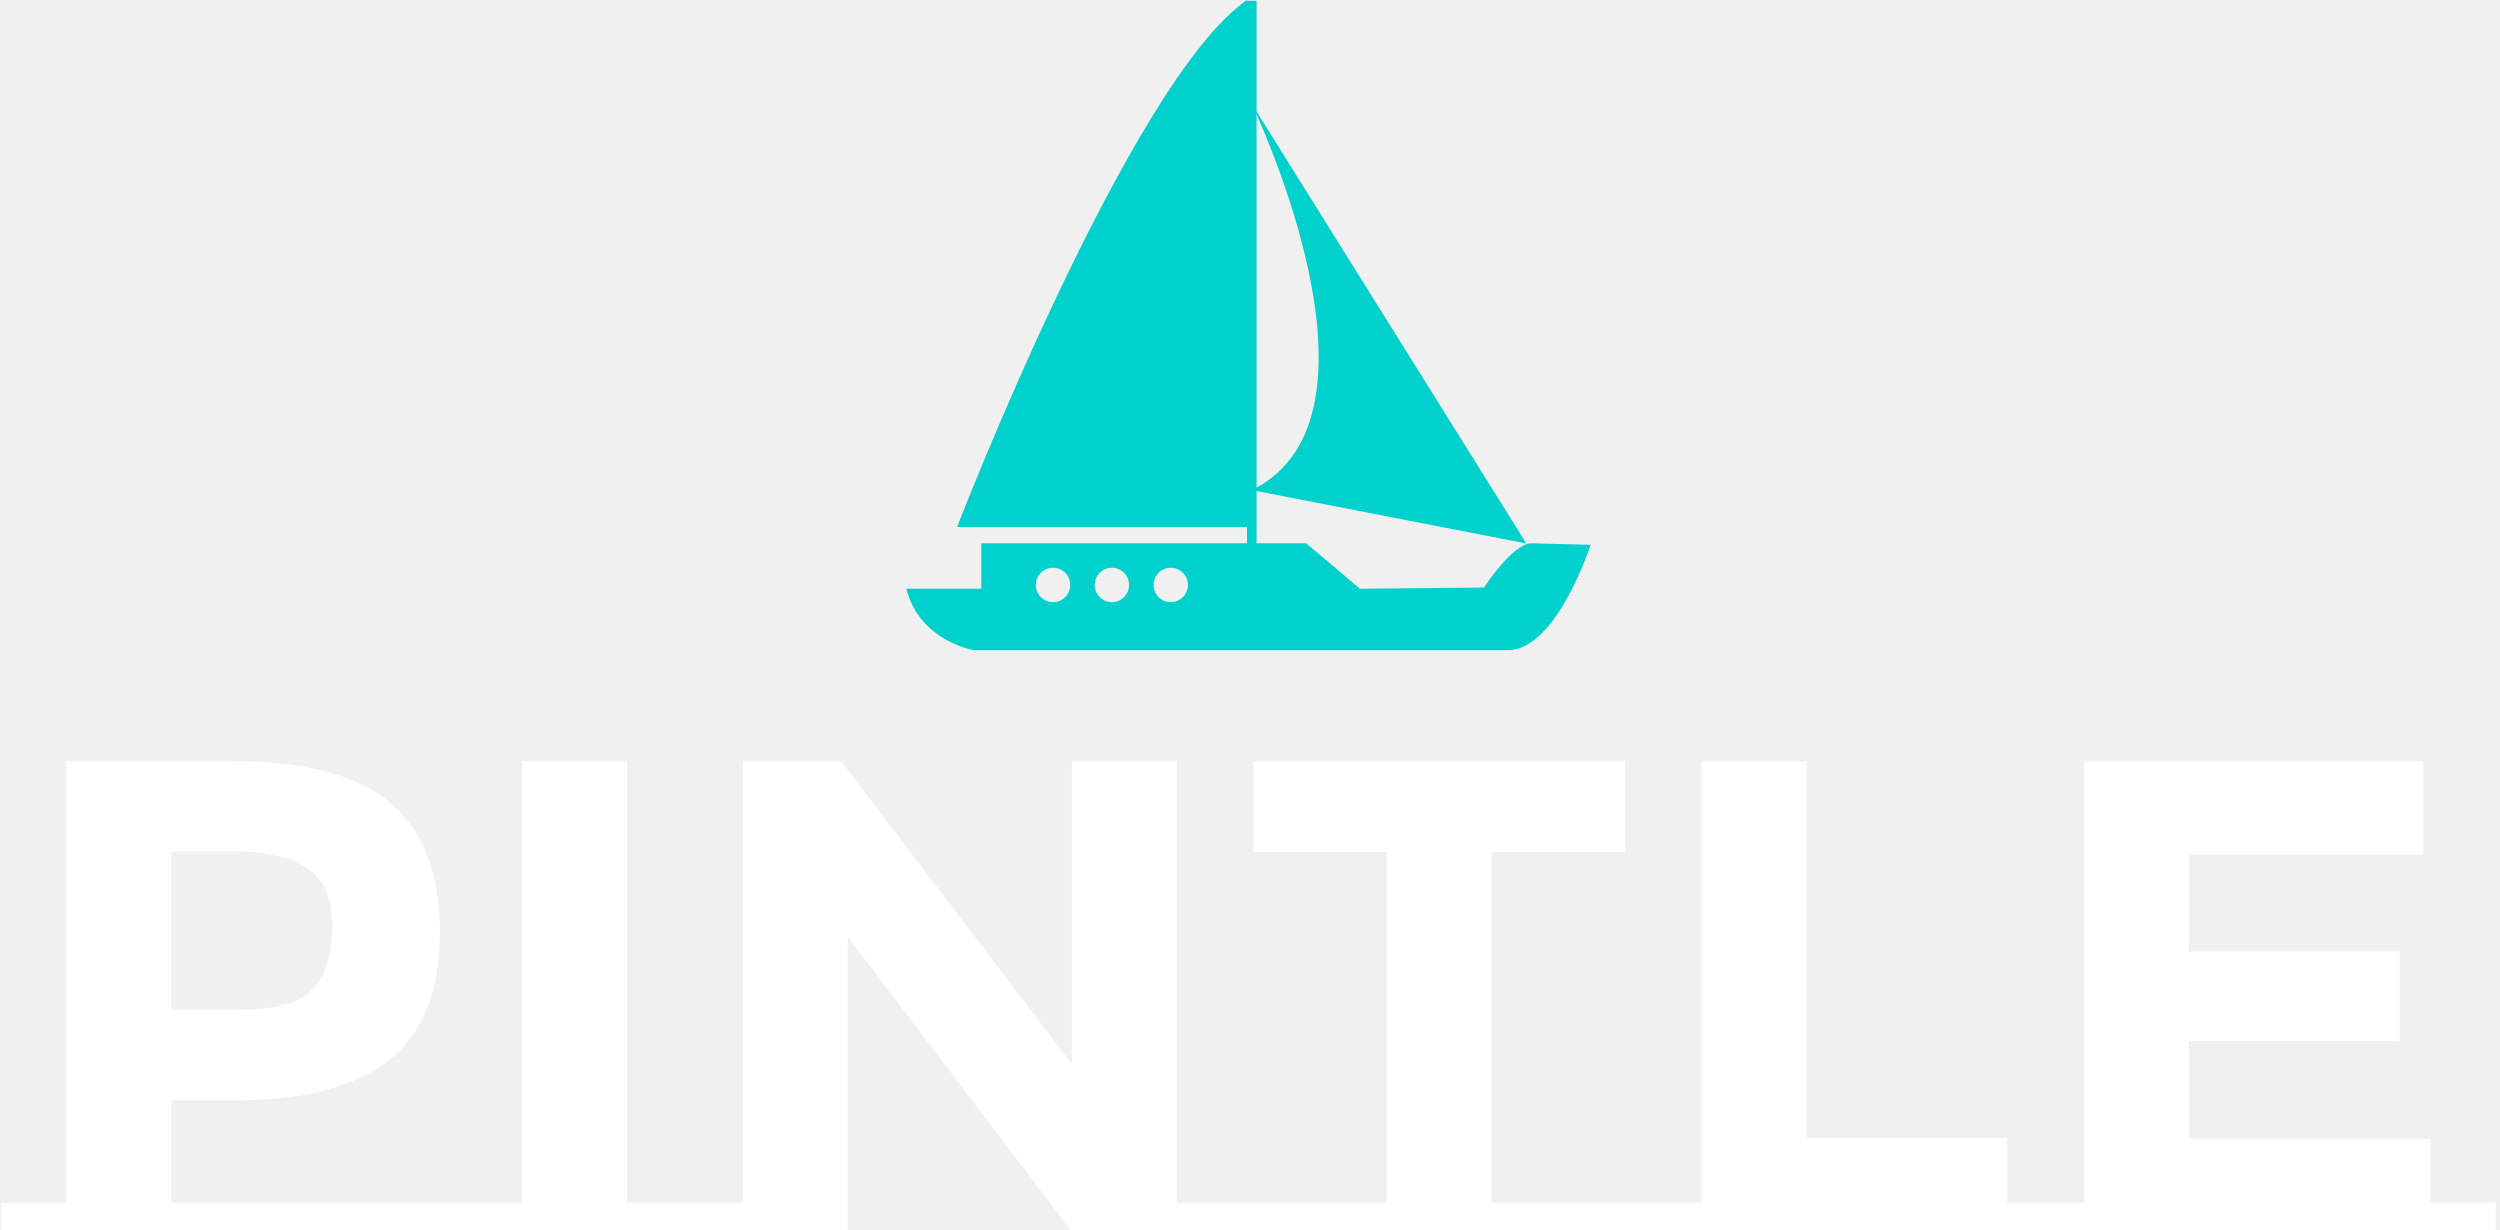
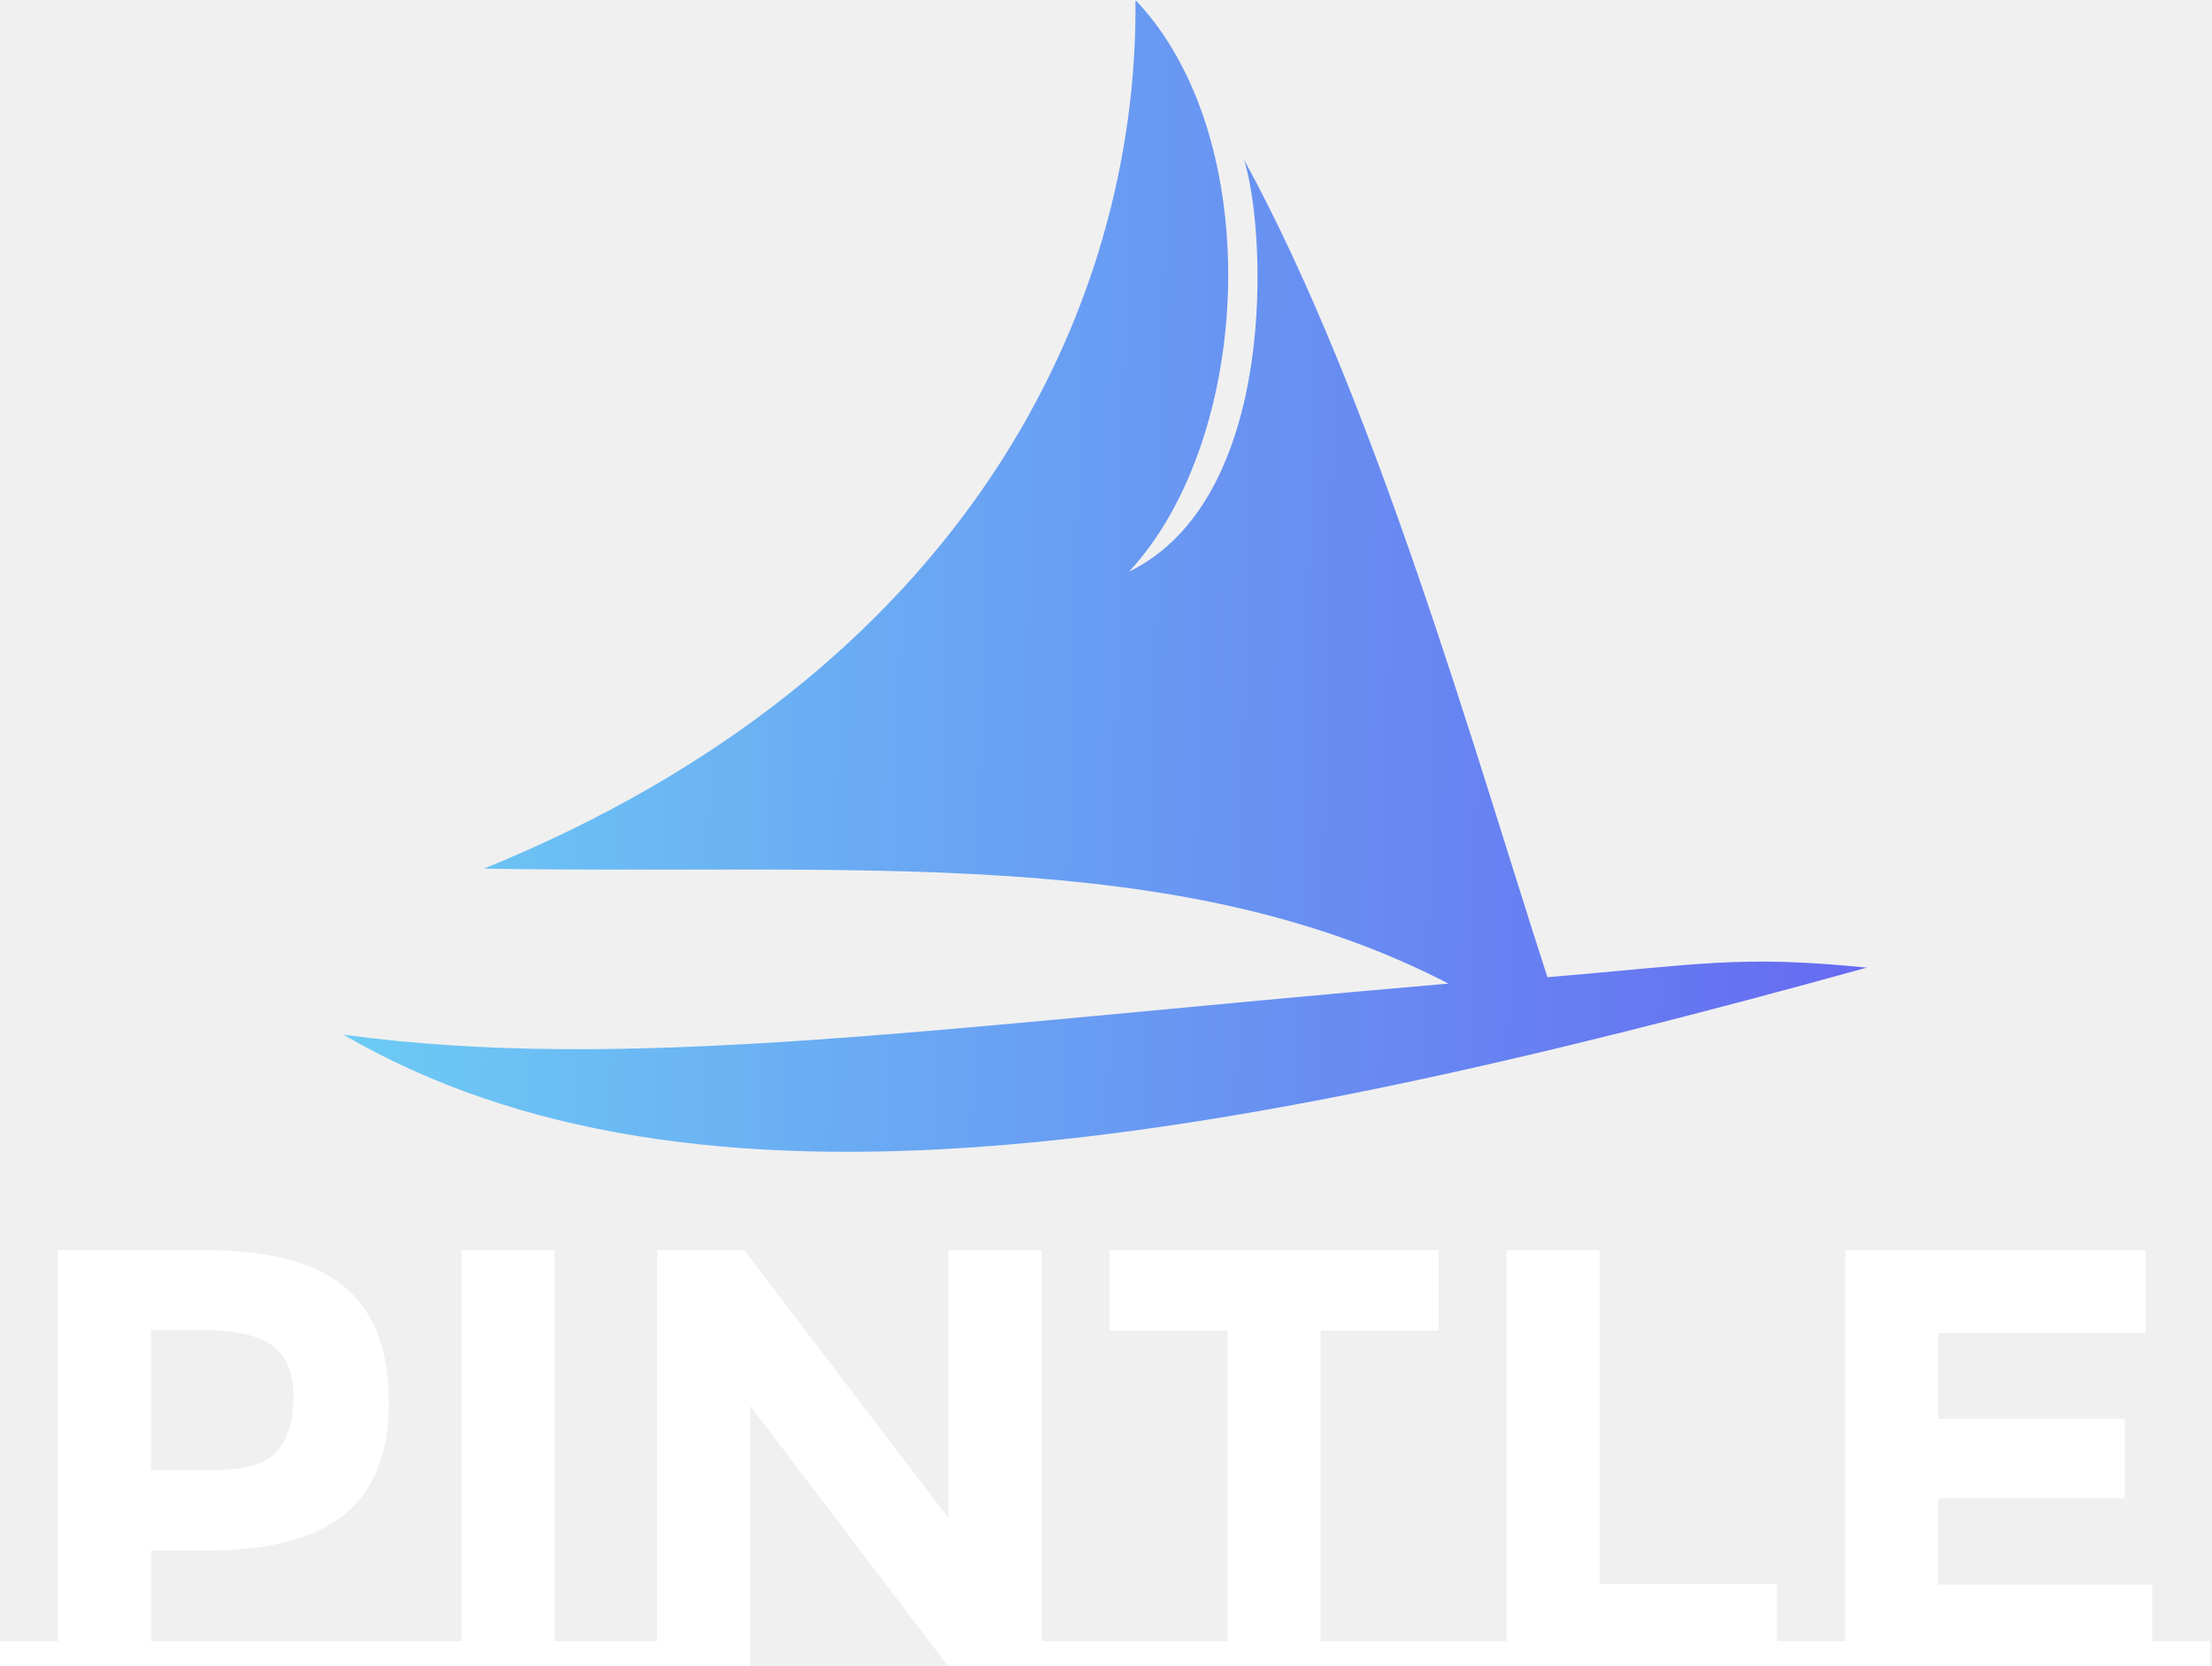
- <svg xmlns="http://www.w3.org/2000/svg" version="1.1" width="1000" height="492" viewBox="0 0 1000 492">
-   <g transform="matrix(1,0,0,1,-0.6060606,0.3234644)">
-     <svg viewBox="0 0 396 195" data-background-color="#444444" preserveAspectRatio="xMidYMid meet" height="492" width="1000">
-       <g id="tight-bounds" transform="matrix(1,0,0,1,0.24,-0.1282024)">
-         <svg viewBox="0 0 395.52 195.256" height="195.256" width="395.52">
+ <svg xmlns="http://www.w3.org/2000/svg" version="1.1" width="1000" height="753" viewBox="0 0 1000 753">
+   <g transform="matrix(1,0,0,1,-0.4007307,0.3048583)">
+     <svg viewBox="0 0 328 247" data-background-color="#444444" preserveAspectRatio="xMidYMid meet" height="753" width="1000">
+       <g id="tight-bounds" transform="matrix(1,0,0,1,0.1314397,-0.1)">
+         <svg viewBox="0 0 327.737 247.2" height="247.2" width="327.737">
+           <rect width="327.737" height="247.2" fill="url(#75ec3418-2d5a-4d4d-9e53-300837fd0ff6)" mask="url(&quot;#21853af6-37ba-4fdd-9c74-7648d958d8ce&quot;)" data-fill-palette-color="accent" />
          <g>
-             <svg viewBox="0 0 395.52 195.256" height="195.256" width="395.52">
-               <g transform="matrix(1,0,0,1,0,120.6763)">
+             <svg viewBox="0 0 395.52 298.326" height="247.2" width="327.737">
+               <g transform="matrix(1,0,0,1,0,223.746)">
                <svg viewBox="0 0 395.52 74.58" height="74.58" width="395.52">
                  <g id="textblocktransform">
                    <svg viewBox="0 0 395.52 74.58" height="74.58" width="395.52" id="textblock">
                      <g>
                        <svg viewBox="0 0 395.52 74.58" height="74.58" width="395.52">
                          <g transform="matrix(1,0,0,1,0,0)">
                            <svg width="395.52" viewBox="-0.55 -34.95 185.34 34.95" height="74.58" data-palette-color="#ffffff">
                              <g class="undefined-text-0" data-fill-palette-color="primary" id="text-0">
                                <path d="M12.1-2.15L33.85-2.15 33.85 0-0.55 0-0.55-2.15 4.3-2.15 4.3-34.95 16.65-34.95Q24.7-34.95 28.38-31.83 32.05-28.7 32.05-22.23 32.05-15.75 28.28-12.75 24.5-9.75 16.75-9.75L16.75-9.75 12.1-9.75 12.1-2.15ZM17.35-16.5Q21.25-16.5 22.65-18.07 24.05-19.65 24.05-22.68 24.05-25.7 22.23-26.98 20.4-28.25 16.55-28.25L16.55-28.25 12.1-28.25 12.1-16.5 17.35-16.5ZM45.95-2.15L50.25-2.15 50.25 0 33.85 0 33.85-2.15 38.15-2.15 38.15-34.95 45.95-34.95 45.95-2.15ZM49.7-2.15L54.55-2.15 54.55-34.95 61.85-34.95 79-12.45 79-34.95 86.8-34.95 86.8-2.15 91.65-2.15 91.65 0 79 0 62.35-21.9 62.35 0 49.7 0 49.7-2.15ZM110.19-2.15L121.49-2.15 121.49 0 91.09 0 91.09-2.15 102.39-2.15 102.39-28.2 92.49-28.2 92.49-34.95 120.09-34.95 120.09-28.2 110.19-28.2 110.19-2.15ZM148.49-2.15L153.34-2.15 153.34 0 120.94 0 120.94-2.15 125.79-2.15 125.79-34.95 133.59-34.95 133.59-6.95 148.49-6.95 148.49-2.15ZM149.34-2.15L154.19-2.15 154.19-34.95 179.39-34.95 179.39-28 161.99-28 161.99-20.8 177.64-20.8 177.64-14.15 161.99-14.15 161.99-6.9 179.94-6.9 179.94-2.15 184.79-2.15 184.79 0 149.34 0 149.34-2.15Z" fill="#ffffff" data-fill-palette-color="primary" />
                              </g>
                            </svg>
                          </g>
                        </svg>
                      </g>
                    </svg>
                  </g>
                </svg>
              </g>
-               <g transform="matrix(1,0,0,1,143.5178,0)">
-                 <svg viewBox="0 0 108.484 103.07" height="103.07" width="108.484">
+               <g transform="matrix(1,0,0,1,61.44806,0)">
+                 <svg viewBox="0 0 272.624 206.139" height="206.139" width="272.624">
                  <g>
-                     <svg version="1.1" x="0" y="0" viewBox="3.878 5.5 82.887 78.75" enable-background="new 0 0 90 90" xml:space="preserve" height="103.07" width="108.484" class="icon-icon-0" data-fill-palette-color="accent" id="icon-0">
-                       <path d="M45.721 64.865l33.258 6.47L45.721 18.09C45.721 18.09 63.949 55.963 45.721 64.865z" fill="#00d1cd" data-fill-palette-color="accent" />
-                       <rect x="45.141" y="5.5" width="1.16" height="68.77" fill="#00d1cd" data-fill-palette-color="accent" />
-                       <path d="M12.159 65.221" fill="#00d1cd" data-fill-palette-color="accent" />
-                       <path d="M45.141 69.334H10.02c0 0 20.886-53.998 35.121-63.834V69.334z" fill="#00d1cd" data-fill-palette-color="accent" />
-                       <path d="M79.612 71.309c-2.304 0-5.76 5.358-5.76 5.358l-15.025 0.147-6.52-5.506H12.959v5.506H3.878c1.591 6.329 8.15 7.436 8.15 7.436h64.736c5.873 0 10.001-12.757 10.001-12.757L79.612 71.309zM21.646 78.438c-1.15 0-2.083-0.933-2.083-2.084 0-1.15 0.933-2.084 2.083-2.084 1.151 0 2.084 0.934 2.084 2.084C23.729 77.505 22.796 78.438 21.646 78.438zM28.775 78.438c-1.15 0-2.083-0.933-2.083-2.084 0-1.15 0.934-2.084 2.083-2.084 1.15 0 2.083 0.934 2.083 2.084C30.858 77.505 29.925 78.438 28.775 78.438zM35.904 78.438c-1.15 0-2.083-0.933-2.083-2.084 0-1.15 0.933-2.084 2.083-2.084s2.083 0.934 2.083 2.084C37.988 77.505 37.055 78.438 35.904 78.438z" fill="#00d1cd" data-fill-palette-color="accent" />
-                     </svg>
+                     <svg xml:space="preserve" version="1.1" style="shape-rendering:geometricPrecision;text-rendering:geometricPrecision;image-rendering:optimizeQuality;" viewBox="0 0 477 360.675" x="0" y="0" fill-rule="evenodd" clip-rule="evenodd" width="272.624" height="206.139" class="icon-icon-0" data-fill-palette-color="accent" id="icon-0" />
                  </g>
                </svg>
              </g>
              <g />
            </svg>
          </g>
-           <defs />
+           <defs>
+             <linearGradient x1="0" x2="1" y1="0.578" y2="0.595" id="75ec3418-2d5a-4d4d-9e53-300837fd0ff6">
+               <stop stop-color="#6ee2f5" offset="0" />
+               <stop stop-color="#6454f0" offset="1" />
+             </linearGradient>
+           </defs>
+           <mask id="21853af6-37ba-4fdd-9c74-7648d958d8ce">
+             <g id="SvgjsG1084">
+               <svg viewBox="0 0 327.737 247.2" height="247.2" width="327.737">
+                 <g>
+                   <svg viewBox="0 0 395.52 298.326" height="247.2" width="327.737">
+                     <g transform="matrix(1,0,0,1,0,223.746)">
+                       <svg viewBox="0 0 395.52 74.58" height="74.58" width="395.52">
+                         <g id="SvgjsG1083">
+                           <svg viewBox="0 0 395.52 74.58" height="74.58" width="395.52" id="SvgjsSvg1082">
+                             <g>
+                               <svg viewBox="0 0 395.52 74.58" height="74.58" width="395.52">
+                                 <g transform="matrix(1,0,0,1,0,0)">
+                                   <svg width="395.52" viewBox="-0.55 -34.95 185.34 34.95" height="74.58" data-palette-color="#ffffff">
+                                     <g class="undefined-text-0" data-fill-palette-color="primary" id="SvgjsG1081" />
+                                   </svg>
+                                 </g>
+                               </svg>
+                             </g>
+                           </svg>
+                         </g>
+                       </svg>
+                     </g>
+                     <g transform="matrix(1,0,0,1,61.44806,0)">
+                       <svg viewBox="0 0 272.624 206.139" height="206.139" width="272.624">
+                         <g>
+                           <svg xml:space="preserve" version="1.1" style="shape-rendering:geometricPrecision;text-rendering:geometricPrecision;image-rendering:optimizeQuality;" viewBox="0 0 477 360.675" x="0" y="0" fill-rule="evenodd" clip-rule="evenodd" width="272.624" height="206.139" class="icon-icon-0" data-fill-palette-color="accent" id="SvgjsSvg1080">
+                             <g fill="white">
+                               <path class="" d="M0 324c89 12 183-2 346-16-85-44-186-34-302-36 150-61 205-175 204-272 41 43 37 137-2 179 47-23 43-107 36-129 41 75 72 185 95 256 48-4 60-7 100-3-206 57-367 85-477 21z" fill="white" />
+                             </g>
+                           </svg>
+                         </g>
+                       </svg>
+                     </g>
+                     <g />
+                   </svg>
+                 </g>
+                 <defs>
+                   <mask />
+                 </defs>
+               </svg>
+             </g>
+           </mask>
        </svg>
-         <rect width="395.52" height="195.256" fill="none" stroke="none" visibility="hidden" />
+         <rect width="327.737" height="247.2" fill="none" stroke="none" visibility="hidden" />
      </g>
    </svg>
  </g>
</svg>
